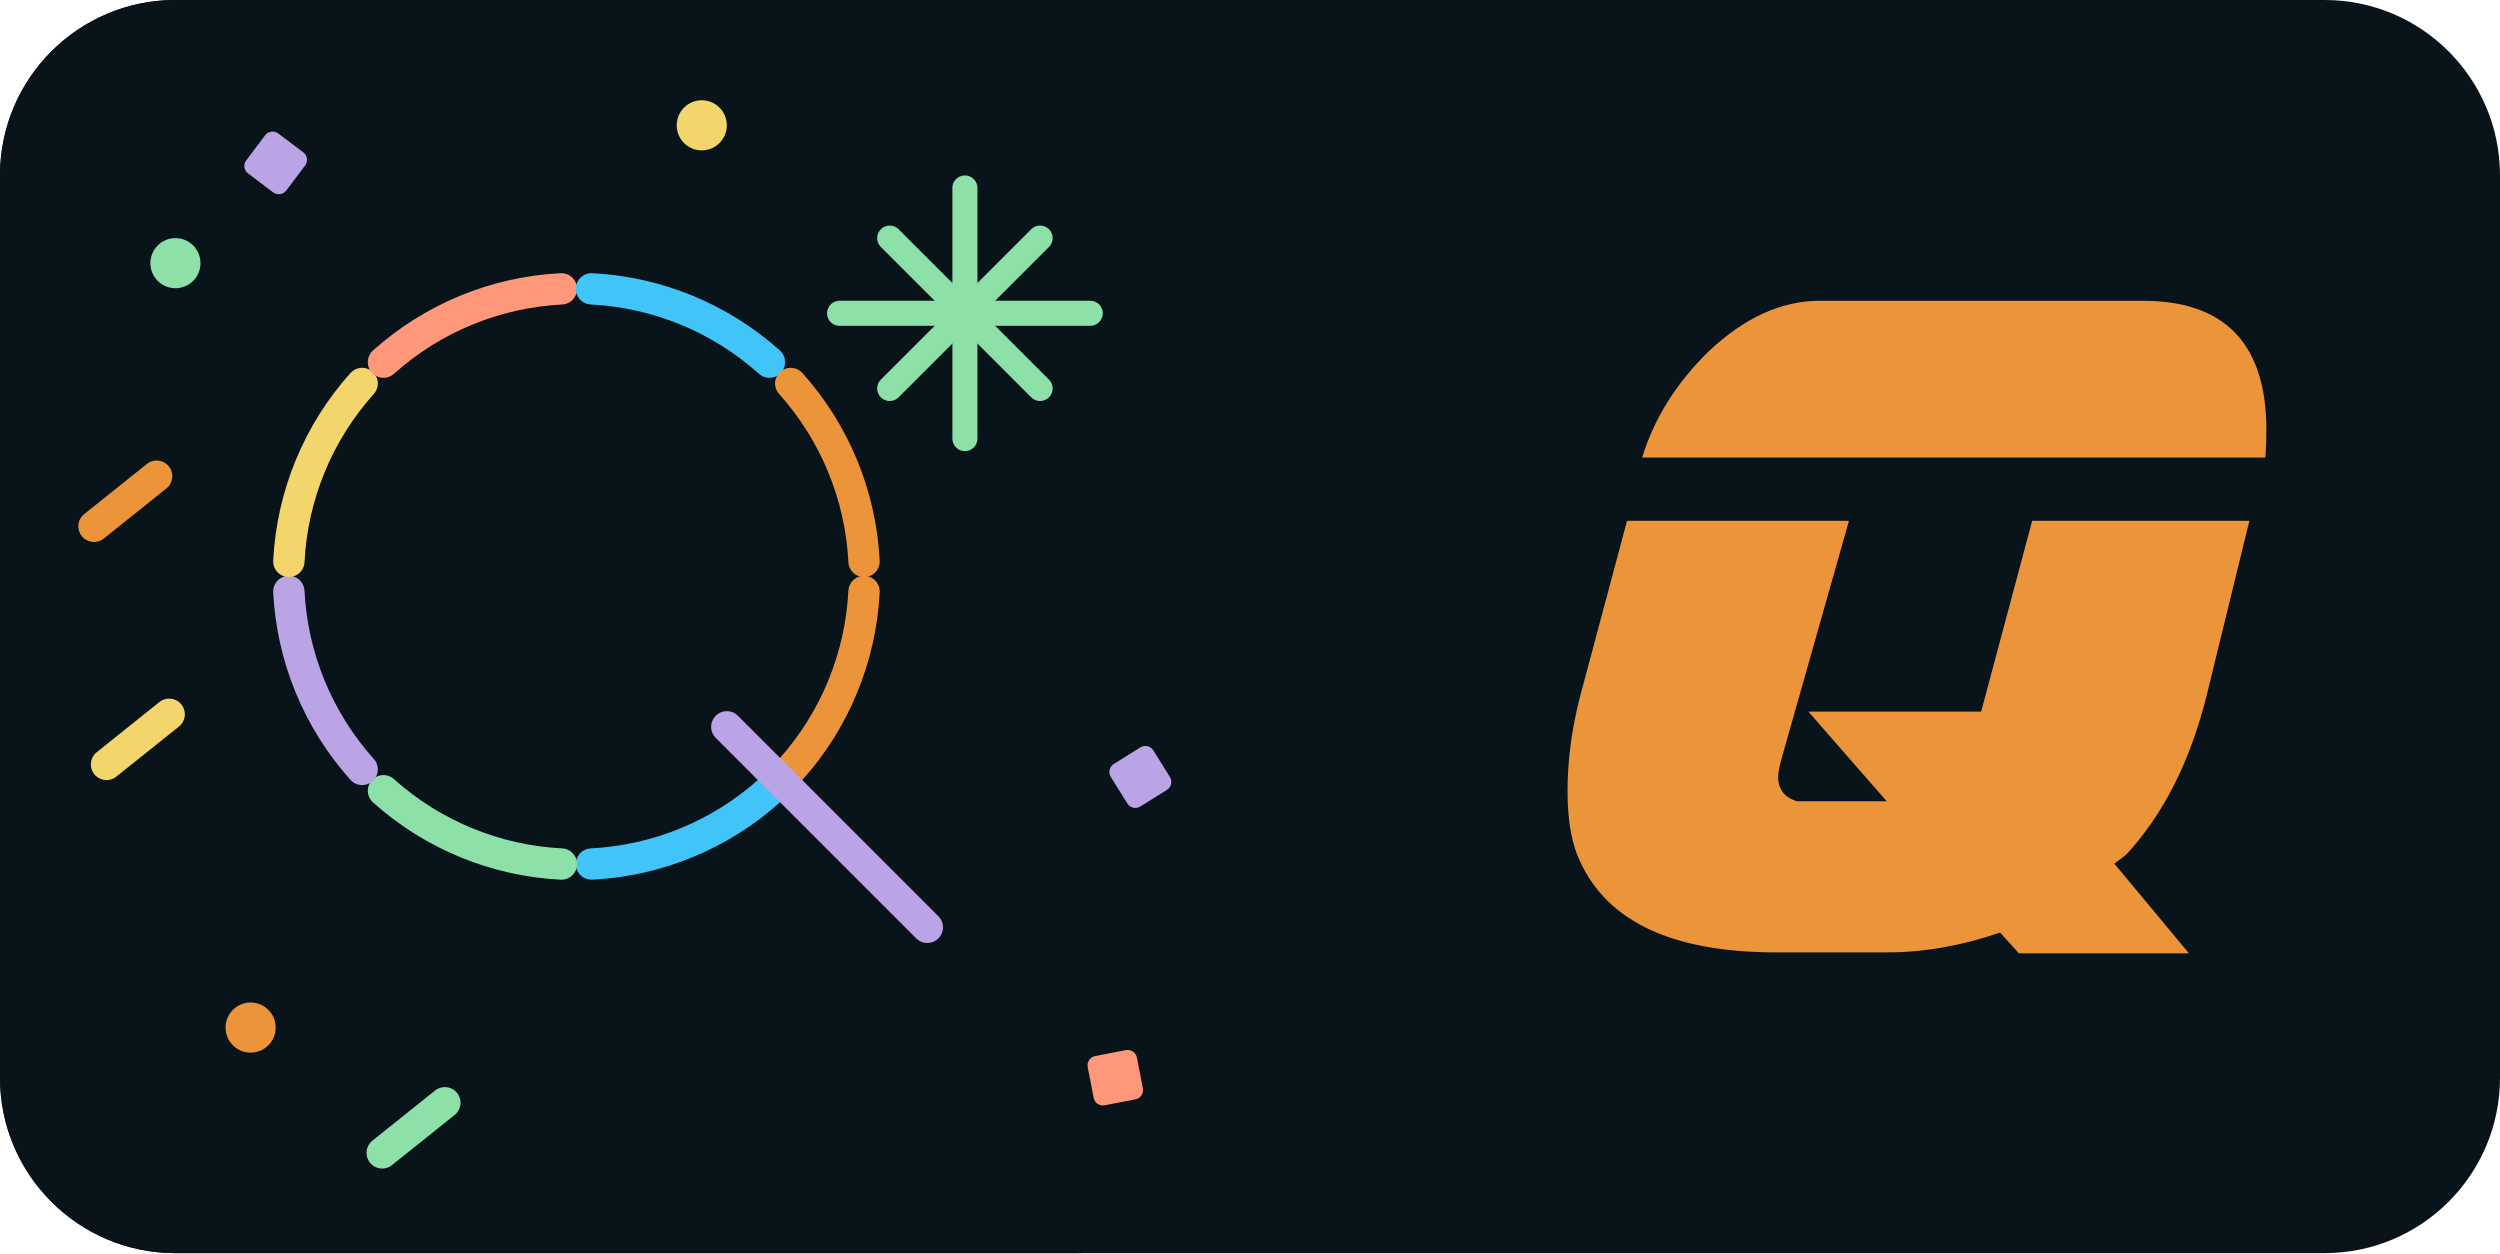
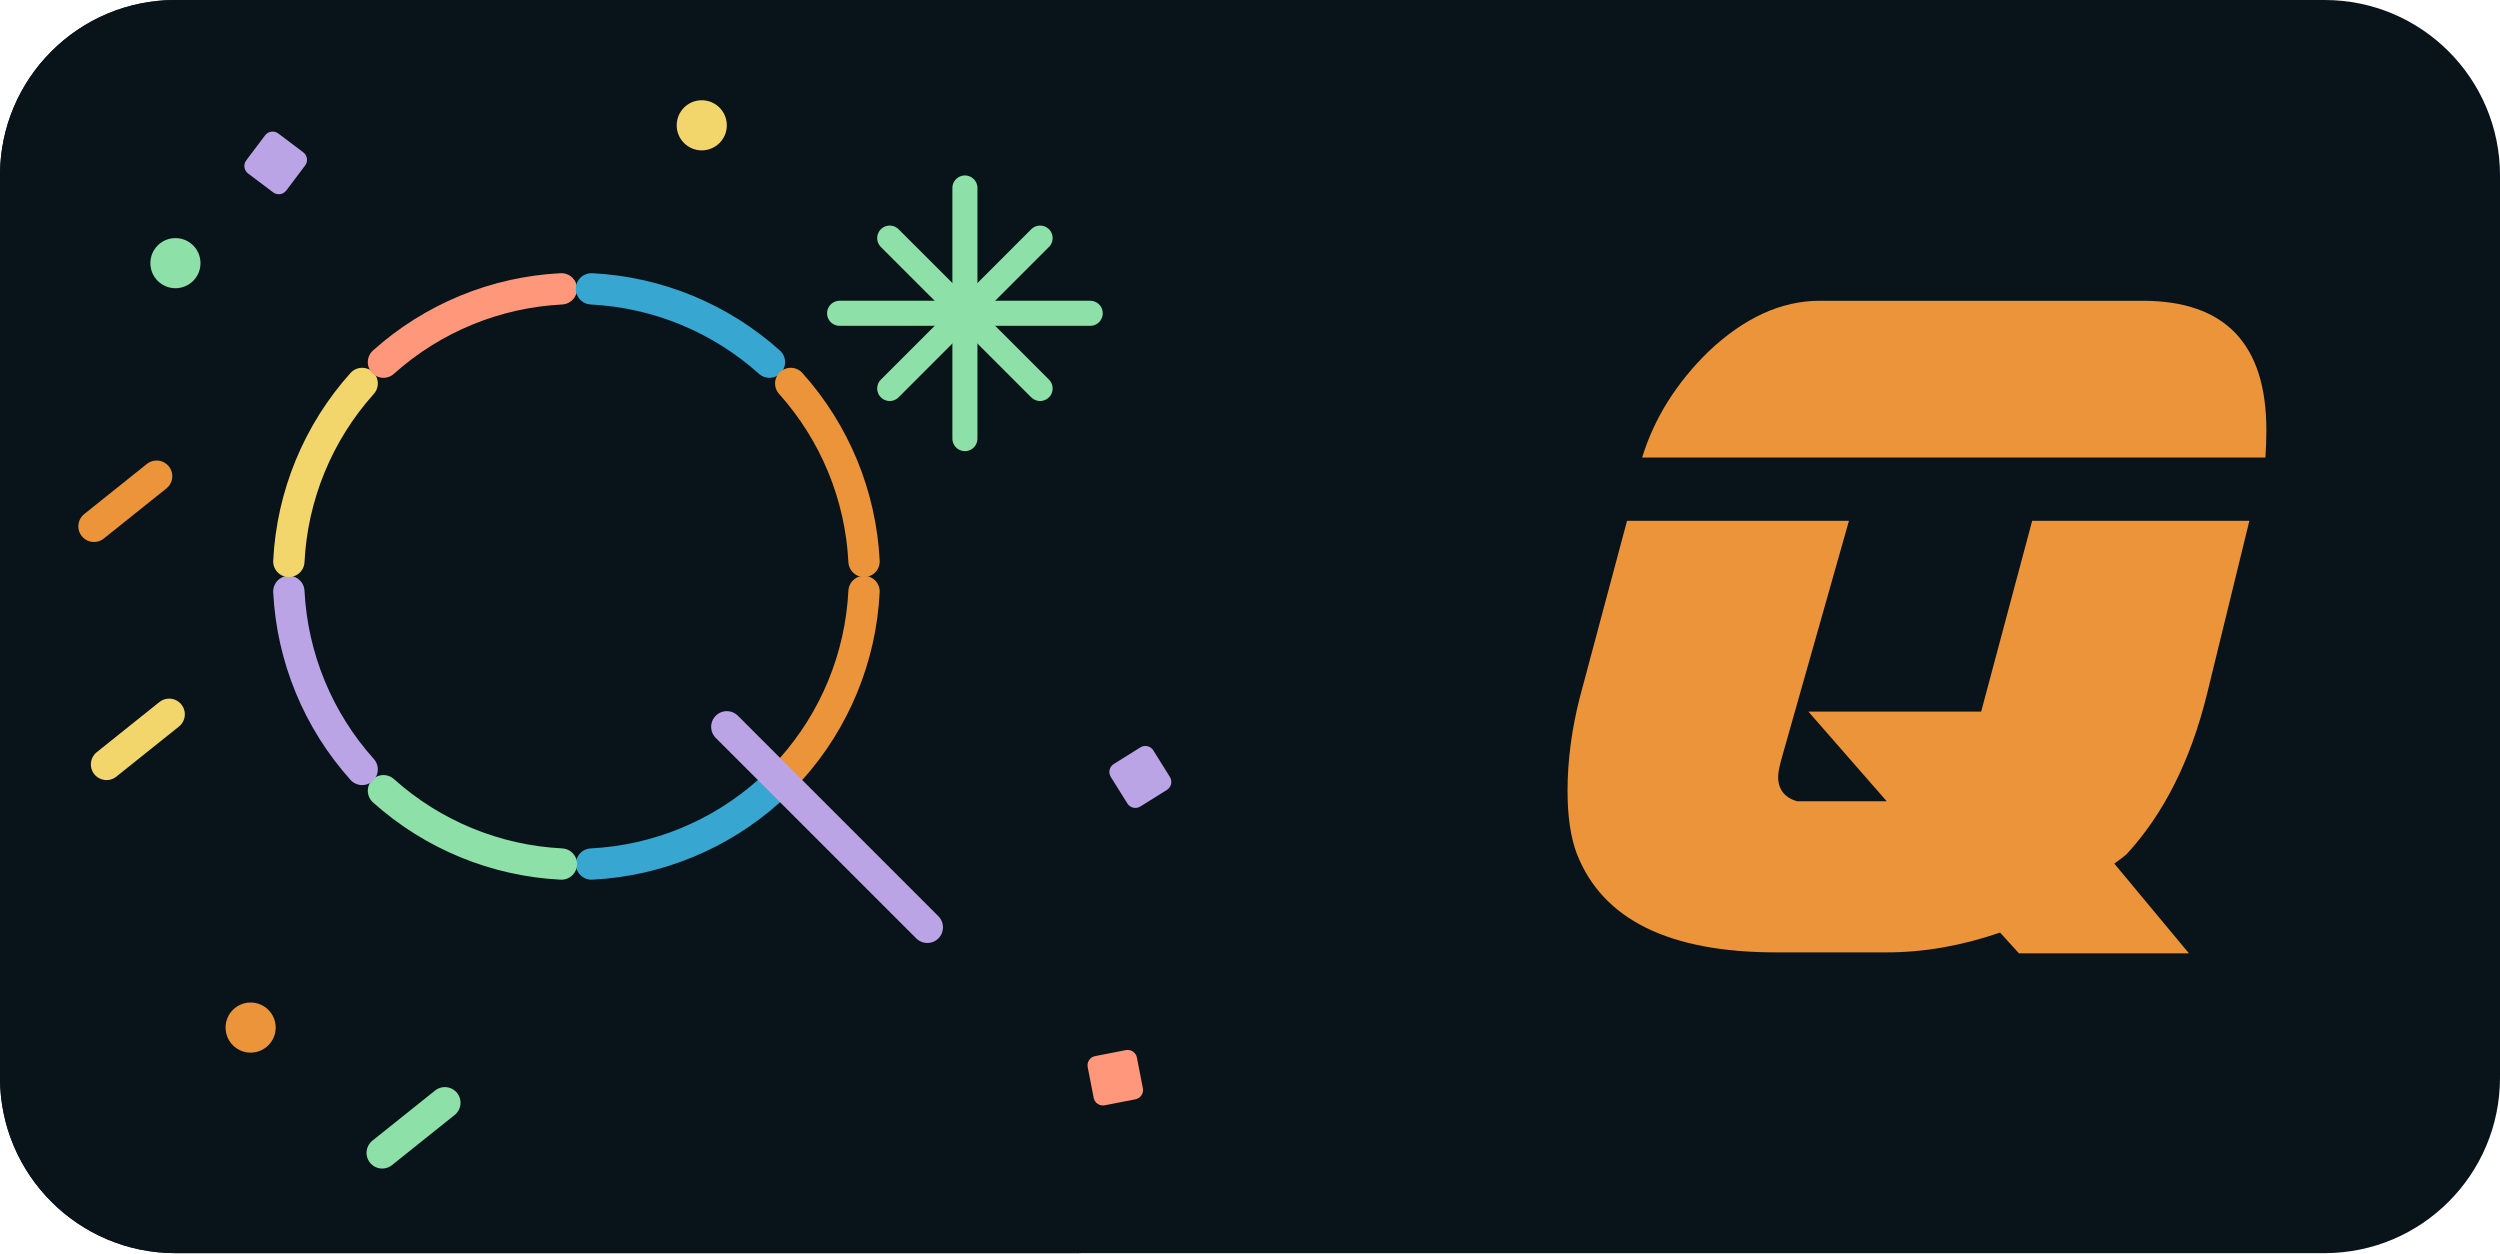
<svg xmlns="http://www.w3.org/2000/svg" viewBox="0 0 399 200" width="399" height="200" role="img" aria-label="Q — Esper Themes">
  <rect width="399" height="200" rx="28" fill="#09131A" />
-   <g fill="none" stroke="#41C4F7" stroke-width="5" stroke-linejoin="round" stroke-linecap="round">
+   <g fill="none" stroke="#37A6D1" stroke-width="5" stroke-linejoin="round" stroke-linecap="round">
    <rect width="200" height="200" rx="28" fill="#09131A" stroke="none" />
    <path d="M137.9,94.4 A46,46 0 0 1 126.2,122.8" stroke="#EB943A" />
-     <path d="M122.8,126.2 A46,46 0 0 1 94.4,137.9" stroke="#41C4F7" />
+     <path d="M122.8,126.2 A46,46 0 0 1 94.4,137.9" stroke="#37A6D1" />
    <path d="M89.6,137.9 A46,46 0 0 1 61.2,126.2" stroke="#8CE0A8" />
    <path d="M57.8,122.8 A46,46 0 0 1 46.1,94.4" stroke="#BAA4E5" />
    <path d="M46.1,89.6 A46,46 0 0 1 57.8,61.2" stroke="#F2D66B" />
    <path d="M61.2,57.8 A46,46 0 0 1 89.6,46.1" stroke="#FF977B" />
-     <path d="M94.4,46.1 A46,46 0 0 1 122.8,57.8" stroke="#41C4F7" />
+     <path d="M94.4,46.1 A46,46 0 0 1 122.8,57.8" stroke="#37A6D1" />
    <path d="M126.2,61.2 A46,46 0 0 1 137.9,89.6" stroke="#EB943A" />
    <line x1="116" y1="116" x2="148" y2="148" stroke="#BAA4E5" />
    <path d="M154,30 V70 M134,50 H174" stroke="#8CE0A8" stroke-width="4" />
    <path d="M142,38 L166,62 M166,38 L142,62" stroke="#8CE0A8" stroke-width="4" />
    <circle cx="28" cy="42" r="4" fill="#8CE0A8" stroke="none" />
    <rect x="40" y="22" width="8" height="8" rx="1.5" transform="rotate(37 44 26)" fill="#BAA4E5" stroke="none" />
    <line x1="17" y1="122" x2="27" y2="114" stroke="#F2D66B" />
    <circle cx="40" cy="164" r="4" fill="#EB943A" stroke="none" />
    <rect x="178" y="120" width="8" height="8" rx="1.5" transform="rotate(58 182 124)" fill="#BAA4E5" stroke="none" />
    <line x1="61" y1="184" x2="71" y2="176" stroke="#8CE0A8" />
    <circle cx="112" cy="20" r="4" fill="#F2D66B" stroke="none" />
    <rect x="174" y="168" width="8" height="8" rx="1.5" transform="rotate(79 178 172)" fill="#FF977B" stroke="none" />
    <line x1="15" y1="84" x2="25" y2="76" stroke="#EB943A" />
  </g>
  <g aria-hidden="true">
    <path transform="translate(244.0 152) scale(0.15072 -0.15072)" fill="#EB943A" d="M780 524H120Q139 586 190 636Q247 690 308 690H650Q781 690 781 553Q781 539 780 524ZM763 457 718 273Q692 168 633 104Q631 102 620 94L699 -1H519L499 21Q438 0 379 0H262Q92 0 51 104Q41 130 41 171Q41 219 54 270L104 457H339L269 210Q264 193 264 186Q264 166 284 160H379L296 255H479L533 457Z" />
  </g>
</svg>
